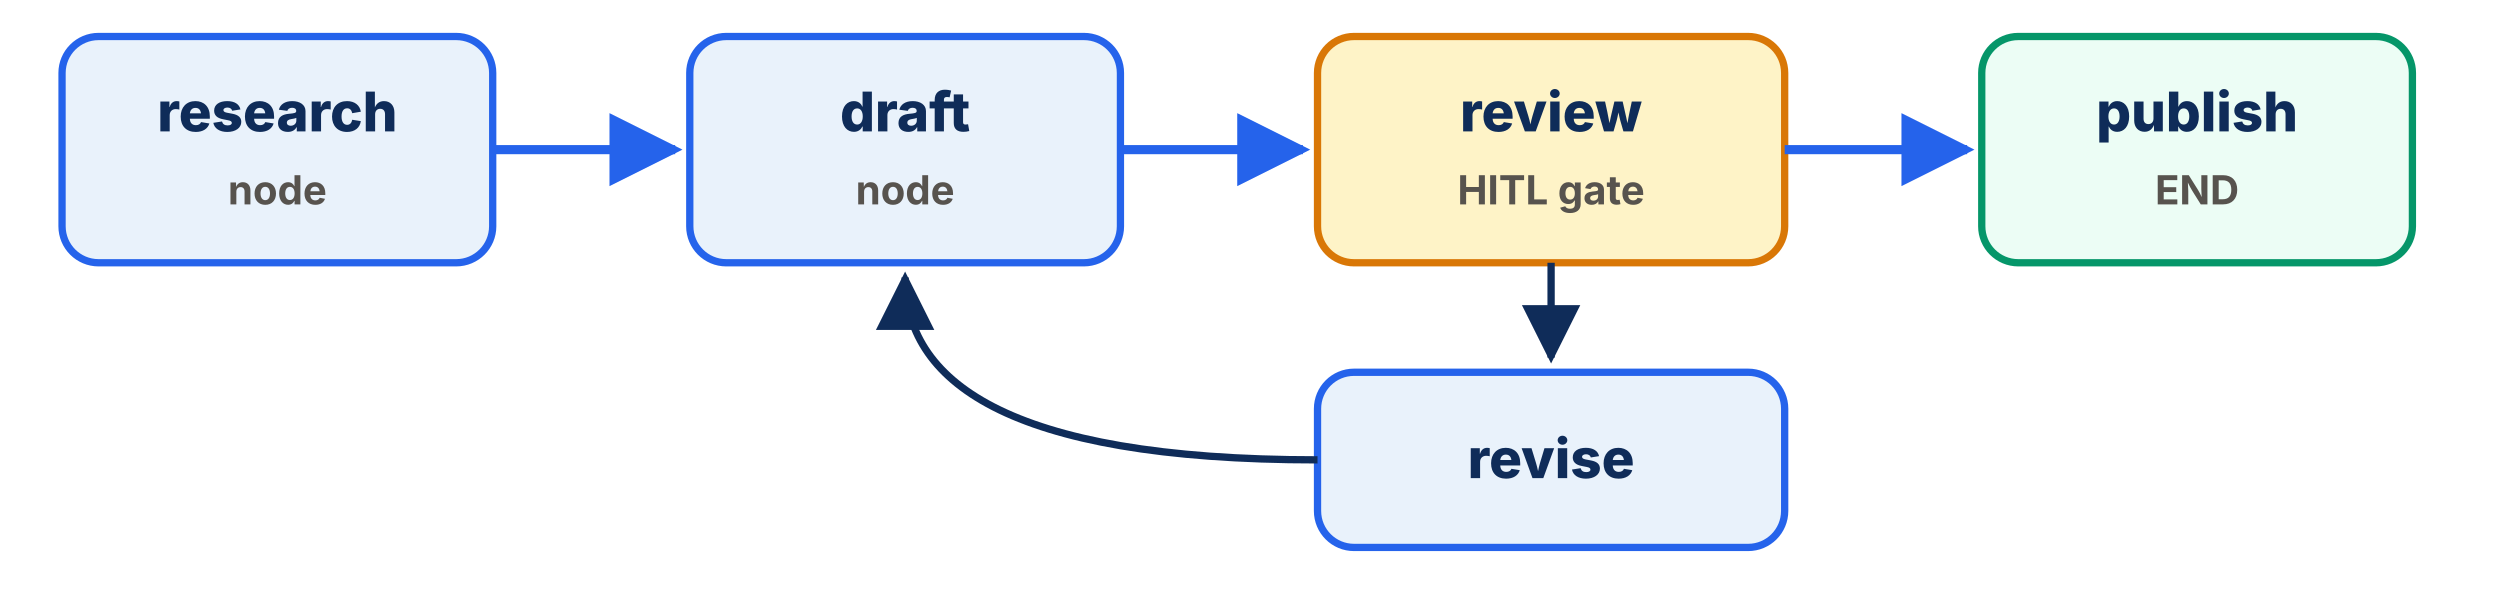
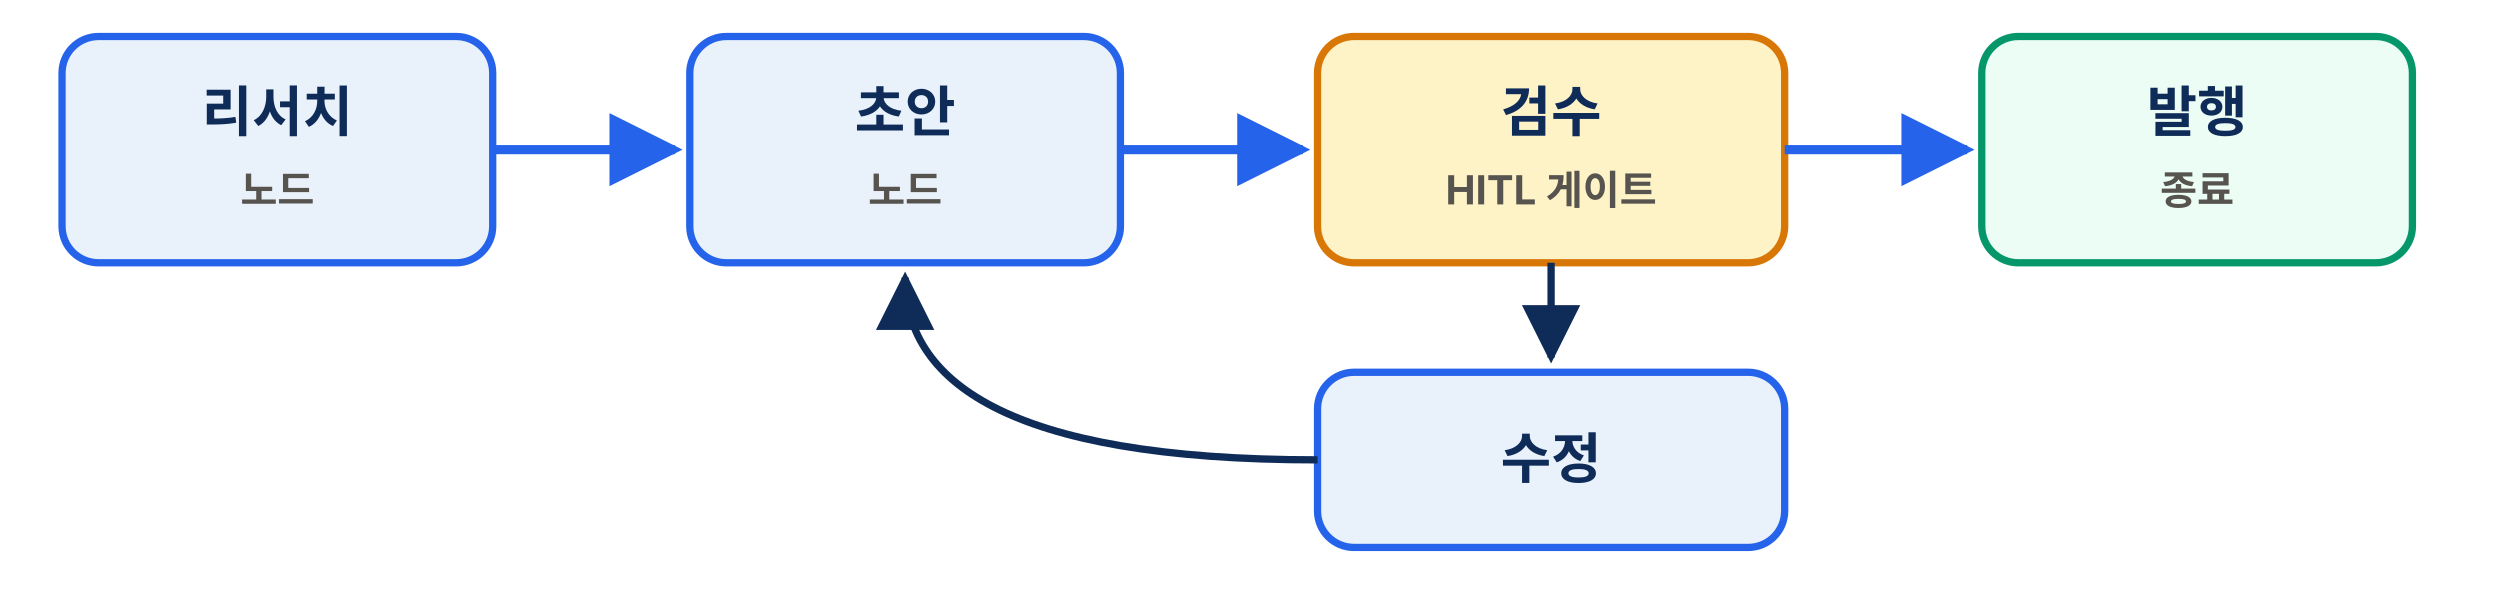
<svg xmlns="http://www.w3.org/2000/svg" viewBox="55 132 685 165" font-family="-apple-system, 'Segoe UI', 'Noto Sans KR', sans-serif">
  <defs>
    <marker id="arrow-graph" viewBox="0 0 10 10" refX="9" refY="5" markerWidth="8" markerHeight="8" orient="auto">
      <path d="M0,0 L10,5 L0,10 z" fill="#2563EB" />
    </marker>
    <marker id="arrow-graph-muted" viewBox="0 0 10 10" refX="9" refY="5" markerWidth="8" markerHeight="8" orient="auto">
      <path d="M0,0 L10,5 L0,10 z" fill="#0F2C59" />
    </marker>
    <style>
      .node { fill: #E9F2FB; stroke: #2563EB; stroke-width: 2; }
      .gate { fill: #FEF3C7; stroke: #D97706; stroke-width: 2; }
      .done { fill: #ECFDF5; stroke: #059669; stroke-width: 2; }
      .label { fill: #0F2C59; font-size: 15px; font-weight: 800; }
      .small { fill: #57534E; font-size: 11px; font-weight: 650; }
      .edge { stroke: #2563EB; stroke-width: 2.5; fill: none; marker-end: url(#arrow-graph); }
      .edge-muted { stroke: #0F2C59; stroke-width: 2; fill: none; marker-end: url(#arrow-graph-muted); }
      .halo { paint-order: stroke fill; stroke: #FAFAF9; stroke-width: 4px; stroke-linejoin: round; }
    </style>
  </defs>
  <rect class="node" x="72" y="142" width="118" height="62" rx="10" />
-   <text x="131" y="168" text-anchor="middle" class="label">research</text>
-   <text x="131" y="188" text-anchor="middle" class="small">node</text>
+   <text x="131" y="168" text-anchor="middle" class="label">리서치</text>
+   <text x="131" y="188" text-anchor="middle" class="small">노드</text>
  <rect class="node" x="244" y="142" width="118" height="62" rx="10" />
-   <text x="303" y="168" text-anchor="middle" class="label">draft</text>
-   <text x="303" y="188" text-anchor="middle" class="small">node</text>
+   <text x="303" y="168" text-anchor="middle" class="label">초안</text>
+   <text x="303" y="188" text-anchor="middle" class="small">노드</text>
  <rect class="gate" x="416" y="142" width="128" height="62" rx="10" />
-   <text x="480" y="168" text-anchor="middle" class="label">review</text>
-   <text x="480" y="188" text-anchor="middle" class="small">HITL gate</text>
+   <text x="480" y="168" text-anchor="middle" class="label">검수</text>
+   <text x="480" y="188" text-anchor="middle" class="small">HITL 게이트</text>
  <rect class="done" x="598" y="142" width="118" height="62" rx="10" />
-   <text x="657" y="168" text-anchor="middle" class="label">publish</text>
-   <text x="657" y="188" text-anchor="middle" class="small">END</text>
+   <text x="657" y="168" text-anchor="middle" class="label">발행</text>
+   <text x="657" y="188" text-anchor="middle" class="small">종료</text>
  <rect class="node" x="416" y="234" width="128" height="48" rx="10" />
-   <text x="480" y="263" text-anchor="middle" class="label">revise</text>
+   <text x="480" y="263" text-anchor="middle" class="label">수정</text>
  <line class="edge" x1="190" y1="173" x2="240" y2="173" />
  <line class="edge" x1="362" y1="173" x2="412" y2="173" />
  <line class="edge" x1="544" y1="173" x2="594" y2="173" />
  <path class="edge-muted" d="M480 204 L480 230" />
  <path class="edge-muted" d="M416 258 C330 258 303 236 303 208" />
</svg>
